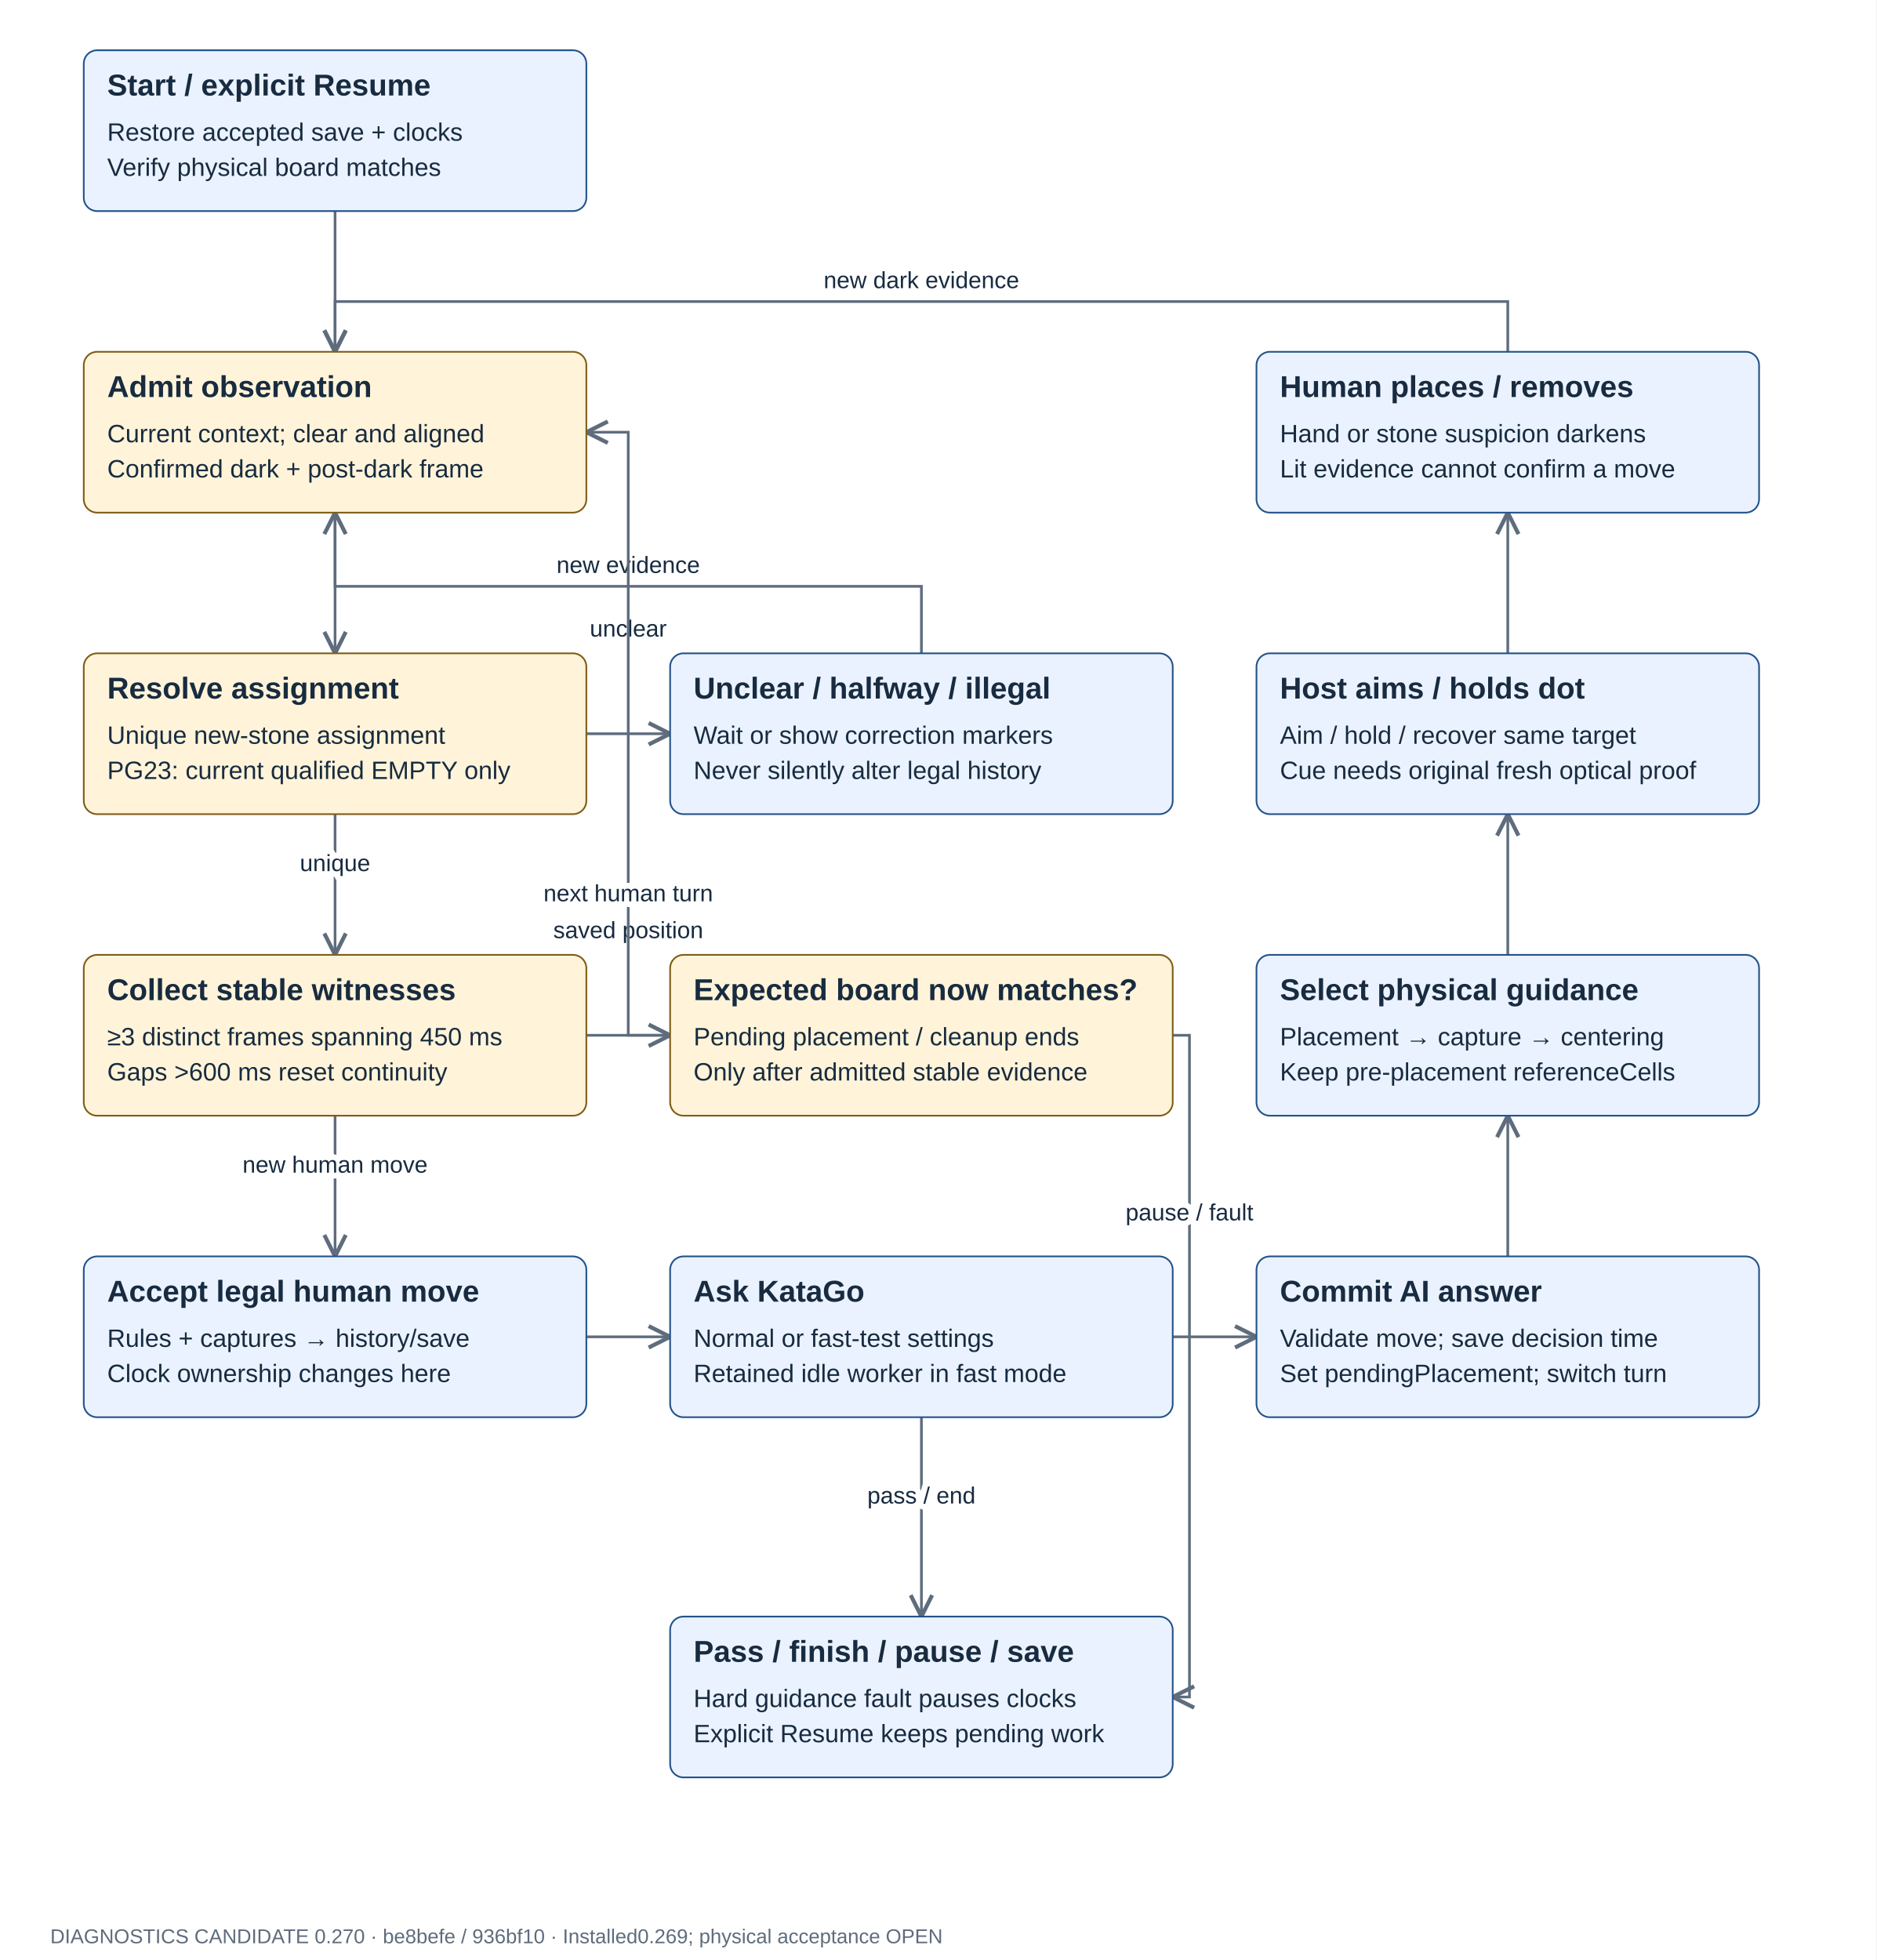
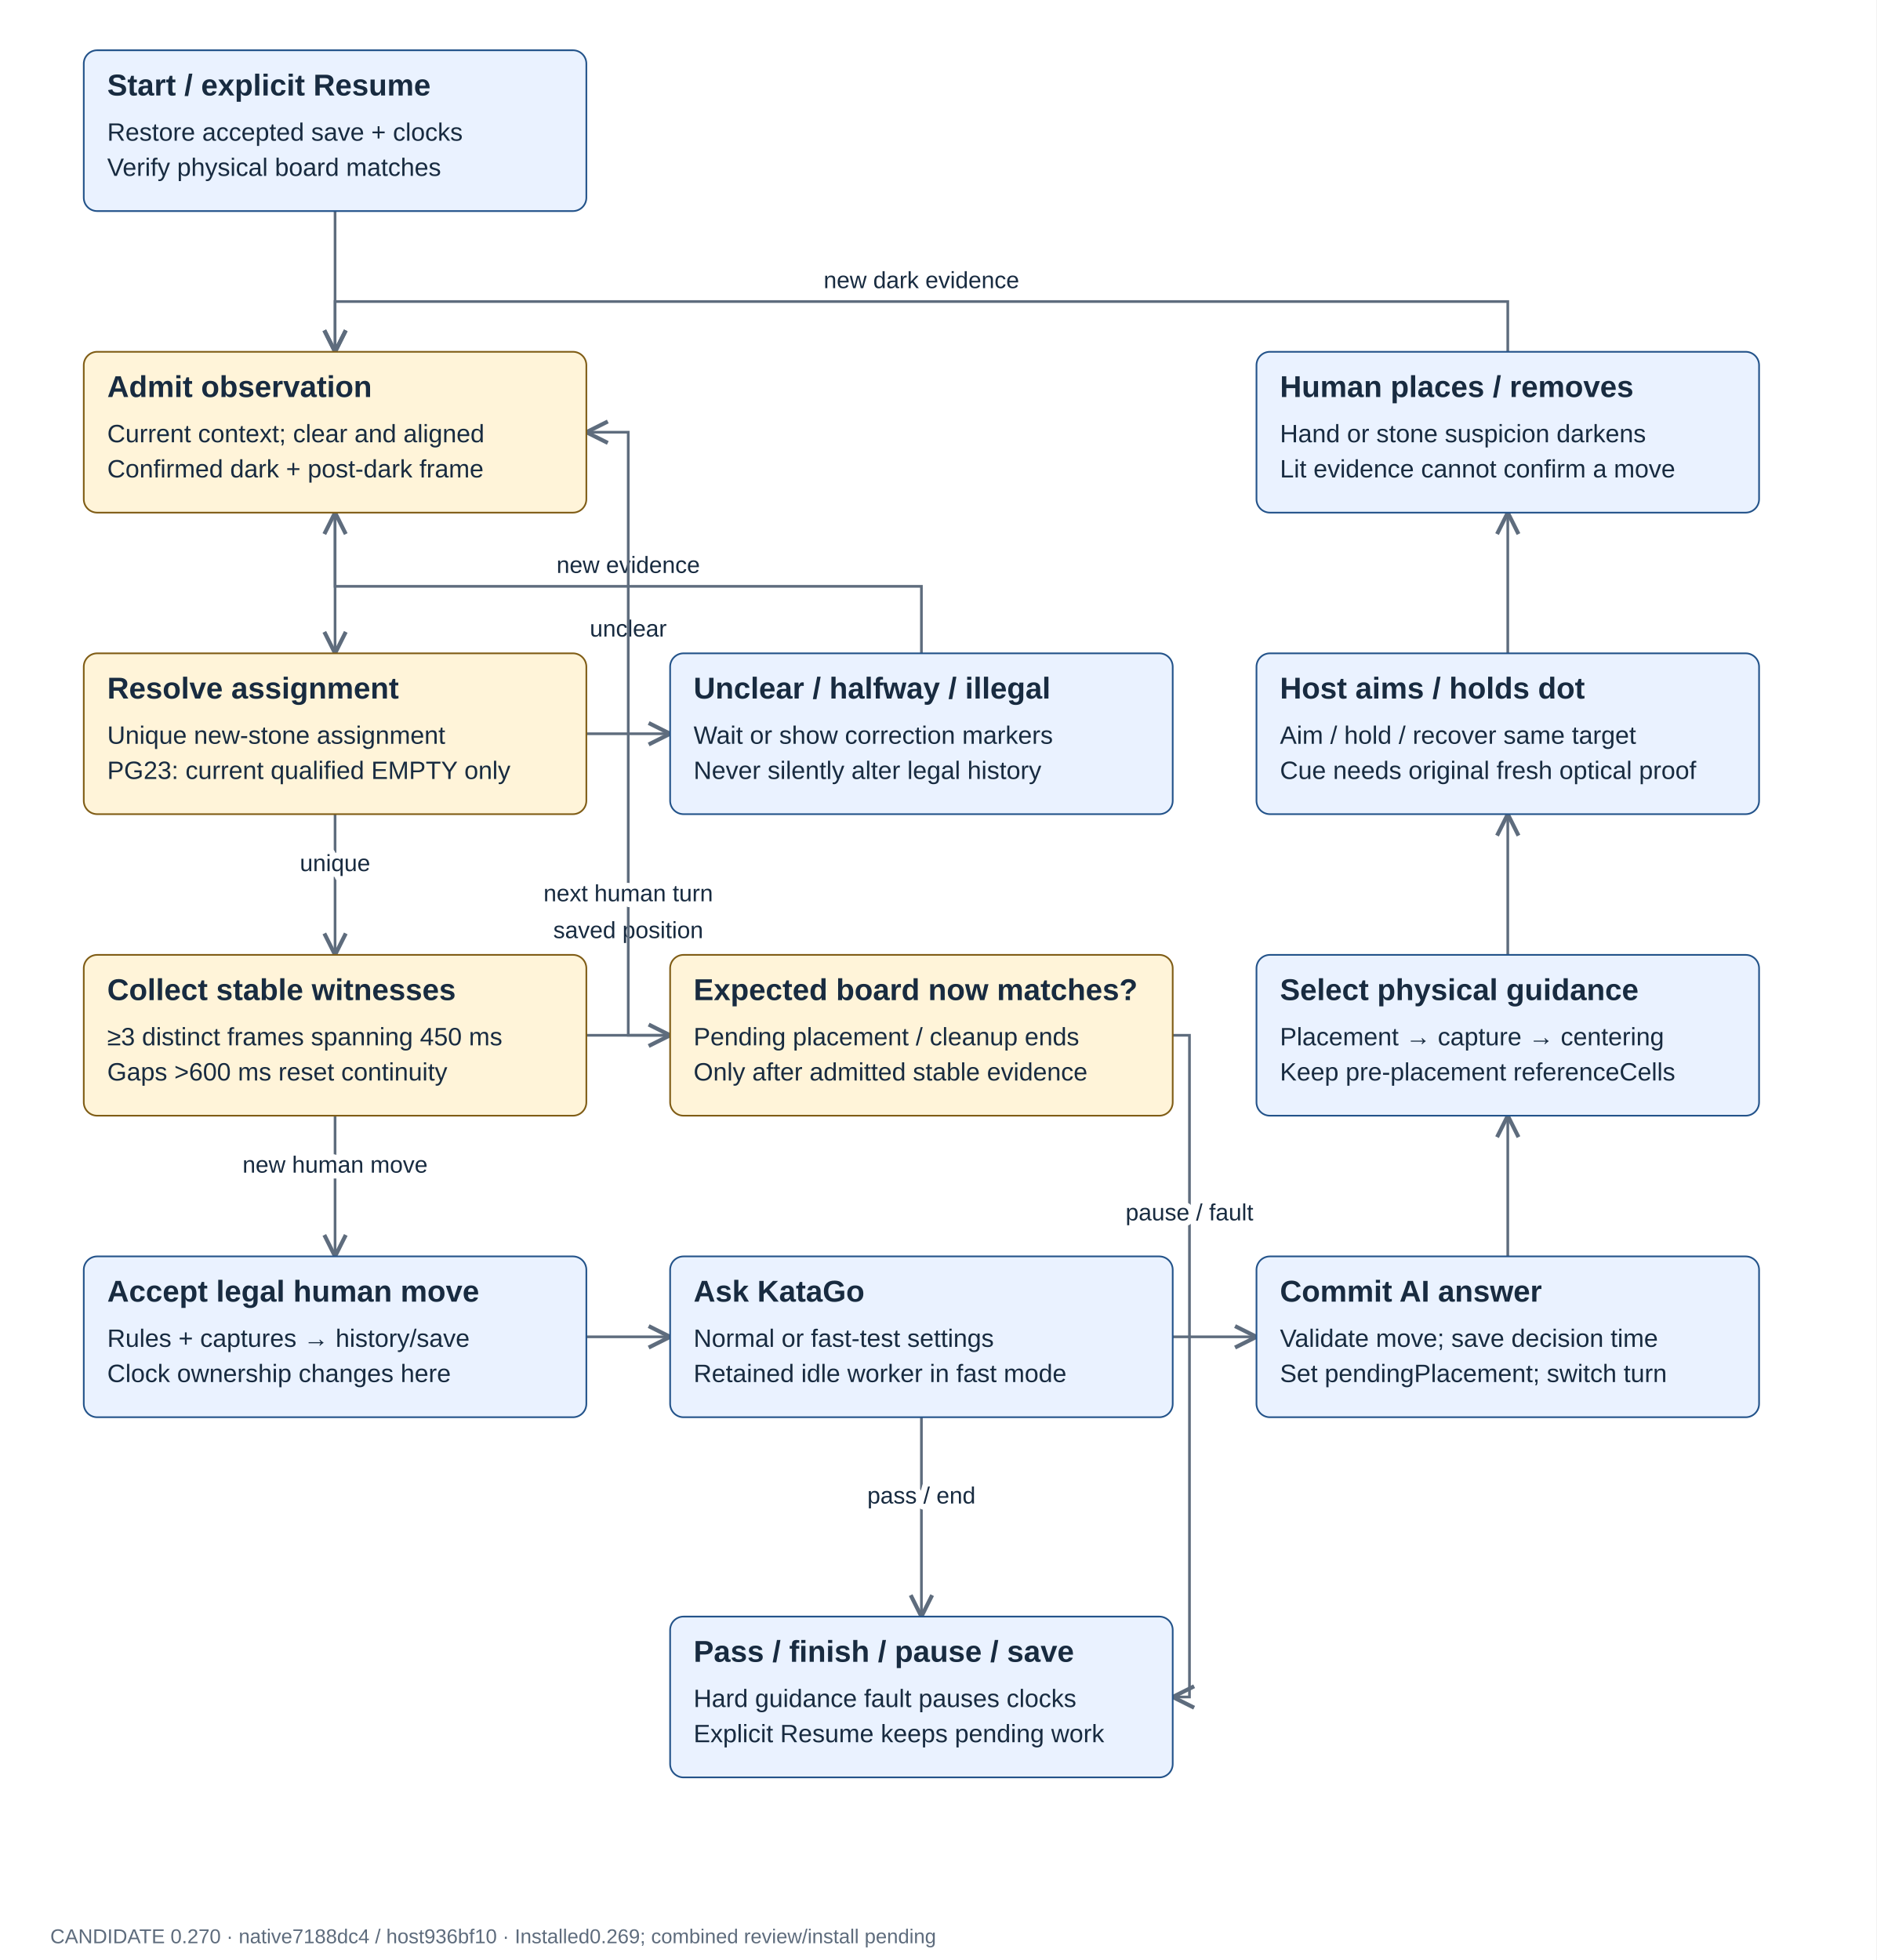
<svg xmlns="http://www.w3.org/2000/svg" viewBox="0 0 1120 1170" width="1120" height="1170" role="img" aria-labelledby="gameplay-title gameplay-desc">
  <defs>
    <marker id="arrow" markerWidth="10" markerHeight="10" refX="9" refY="5" orient="auto-start-reverse">
      <path d="M 1 1 L 9 5 L 1 9" fill="none" stroke="#5e6c7d" stroke-width="1.5" />
    </marker>
  </defs>
  <style>text{font-family:Arial,Helvetica,sans-serif;fill:#182b40}.edge-label{font-size:14px;paint-order:stroke;stroke:#fff;stroke-width:7px;stroke-linejoin:round}.node-title{font-size:18px;font-weight:600}.node-body{font-size:15px}</style>
  <rect width="100%" height="100%" fill="#fff" />
  <polyline points="200.0,126.0 200.0,210.0" fill="none" stroke="#5e6c7d" stroke-width="1.6" marker-end="url(#arrow)" />
  <polyline points="200.0,306.0 200.0,390.0" fill="none" stroke="#5e6c7d" stroke-width="1.6" marker-end="url(#arrow)" />
  <polyline points="200.0,486.0 200.0,570.0" fill="none" stroke="#5e6c7d" stroke-width="1.6" marker-end="url(#arrow)" />
  <text class="edge-label" x="200.0" y="520.0" text-anchor="middle">unique</text>
  <polyline points="350.0,438.0 400.0,438.0" fill="none" stroke="#5e6c7d" stroke-width="1.6" marker-end="url(#arrow)" />
  <text class="edge-label" x="375.0" y="380.0" text-anchor="middle">unclear</text>
  <polyline points="550.0,390.0 550,350 200,350 200.0,306.0" fill="none" stroke="#5e6c7d" stroke-width="1.6" marker-end="url(#arrow)" />
  <text class="edge-label" x="375.0" y="342.0" text-anchor="middle">new evidence</text>
  <polyline points="200.0,666.0 200.0,750.0" fill="none" stroke="#5e6c7d" stroke-width="1.6" marker-end="url(#arrow)" />
  <text class="edge-label" x="200.0" y="700.0" text-anchor="middle">new human move</text>
  <polyline points="350.0,618.0 400.0,618.0" fill="none" stroke="#5e6c7d" stroke-width="1.6" marker-end="url(#arrow)" />
  <text class="edge-label" x="375.0" y="560.0" text-anchor="middle">saved position</text>
  <polyline points="350.0,798.0 400.0,798.0" fill="none" stroke="#5e6c7d" stroke-width="1.6" marker-end="url(#arrow)" />
  <polyline points="700.0,798.0 750.0,798.0" fill="none" stroke="#5e6c7d" stroke-width="1.6" marker-end="url(#arrow)" />
  <polyline points="900.0,750.0 900.0,666.0" fill="none" stroke="#5e6c7d" stroke-width="1.6" marker-end="url(#arrow)" />
  <polyline points="900.0,570.0 900.0,486.0" fill="none" stroke="#5e6c7d" stroke-width="1.6" marker-end="url(#arrow)" />
  <polyline points="900.0,390.0 900.0,306.0" fill="none" stroke="#5e6c7d" stroke-width="1.6" marker-end="url(#arrow)" />
  <polyline points="900.0,210.0 900,180 200,180 200.0,210.0" fill="none" stroke="#5e6c7d" stroke-width="1.6" marker-end="url(#arrow)" />
  <text class="edge-label" x="550.0" y="172.0" text-anchor="middle">new dark evidence</text>
  <polyline points="400.0,618.0 375,618 375,258 350.0,258.0" fill="none" stroke="#5e6c7d" stroke-width="1.6" marker-end="url(#arrow)" />
  <text class="edge-label" x="375.0" y="538.0" text-anchor="middle">next human turn</text>
  <polyline points="550.0,846.0 550.0,965.0" fill="none" stroke="#5e6c7d" stroke-width="1.6" marker-end="url(#arrow)" />
  <text class="edge-label" x="550.0" y="897.5" text-anchor="middle">pass / end</text>
  <polyline points="700.0,618.0 710,618 710,1013 700.0,1013.0" fill="none" stroke="#5e6c7d" stroke-width="1.6" marker-end="url(#arrow)" />
  <text class="edge-label" x="710.0" y="728.5" text-anchor="middle">pause / fault</text>
  <g data-node="resume">
    <rect x="50" y="30" width="300" height="96" rx="8" fill="#eaf2ff" stroke="#23538a" />
    <text class="node-title" x="64" y="57">Start / explicit Resume</text>
    <text class="node-body" x="64" y="84">Restore accepted save + clocks</text>
    <text class="node-body" x="64" y="105">Verify physical board matches</text>
  </g>
  <g data-node="observe">
    <rect x="50" y="210" width="300" height="96" rx="8" fill="#fff4d9" stroke="#805d16" />
    <text class="node-title" x="64" y="237">Admit observation</text>
    <text class="node-body" x="64" y="264">Current context; clear and aligned</text>
    <text class="node-body" x="64" y="285">Confirmed dark + post-dark frame</text>
  </g>
  <g data-node="ambiguity">
    <rect x="50" y="390" width="300" height="96" rx="8" fill="#fff4d9" stroke="#805d16" />
    <text class="node-title" x="64" y="417">Resolve assignment</text>
    <text class="node-body" x="64" y="444">Unique new-stone assignment</text>
    <text class="node-body" x="64" y="465">PG23: current qualified EMPTY only</text>
  </g>
  <g data-node="stable">
    <rect x="50" y="570" width="300" height="96" rx="8" fill="#fff4d9" stroke="#805d16" />
    <text class="node-title" x="64" y="597">Collect stable witnesses</text>
    <text class="node-body" x="64" y="624">≥3 distinct frames spanning 450 ms</text>
    <text class="node-body" x="64" y="645">Gaps &gt;600 ms reset continuity</text>
  </g>
  <g data-node="legal">
    <rect x="50" y="750" width="300" height="96" rx="8" fill="#eaf2ff" stroke="#23538a" />
    <text class="node-title" x="64" y="777">Accept legal human move</text>
    <text class="node-body" x="64" y="804">Rules + captures → history/save</text>
    <text class="node-body" x="64" y="825">Clock ownership changes here</text>
  </g>
  <g data-node="ai">
    <rect x="400" y="750" width="300" height="96" rx="8" fill="#eaf2ff" stroke="#23538a" />
    <text class="node-title" x="414" y="777">Ask KataGo</text>
    <text class="node-body" x="414" y="804">Normal or fast-test settings</text>
    <text class="node-body" x="414" y="825">Retained idle worker in fast mode</text>
  </g>
  <g data-node="commit">
    <rect x="750" y="750" width="300" height="96" rx="8" fill="#eaf2ff" stroke="#23538a" />
    <text class="node-title" x="764" y="777">Commit AI answer</text>
    <text class="node-body" x="764" y="804">Validate move; save decision time</text>
    <text class="node-body" x="764" y="825">Set pendingPlacement; switch turn</text>
  </g>
  <g data-node="request">
    <rect x="750" y="570" width="300" height="96" rx="8" fill="#eaf2ff" stroke="#23538a" />
    <text class="node-title" x="764" y="597">Select physical guidance</text>
    <text class="node-body" x="764" y="624">Placement → capture → centering</text>
    <text class="node-body" x="764" y="645">Keep pre-placement referenceCells</text>
  </g>
  <g data-node="aim">
    <rect x="750" y="390" width="300" height="96" rx="8" fill="#eaf2ff" stroke="#23538a" />
    <text class="node-title" x="764" y="417">Host aims / holds dot</text>
    <text class="node-body" x="764" y="444">Aim / hold / recover same target</text>
    <text class="node-body" x="764" y="465">Cue needs original fresh optical proof</text>
  </g>
  <g data-node="human">
    <rect x="750" y="210" width="300" height="96" rx="8" fill="#eaf2ff" stroke="#23538a" />
    <text class="node-title" x="764" y="237">Human places / removes</text>
    <text class="node-body" x="764" y="264">Hand or stone suspicion darkens</text>
    <text class="node-body" x="764" y="285">Lit evidence cannot confirm a move</text>
  </g>
  <g data-node="match">
    <rect x="400" y="570" width="300" height="96" rx="8" fill="#fff4d9" stroke="#805d16" />
    <text class="node-title" x="414" y="597">Expected board now matches?</text>
    <text class="node-body" x="414" y="624">Pending placement / cleanup ends</text>
    <text class="node-body" x="414" y="645">Only after admitted stable evidence</text>
  </g>
  <g data-node="wait">
    <rect x="400" y="390" width="300" height="96" rx="8" fill="#eaf2ff" stroke="#23538a" />
    <text class="node-title" x="414" y="417">Unclear / halfway / illegal</text>
    <text class="node-body" x="414" y="444">Wait or show correction markers</text>
    <text class="node-body" x="414" y="465">Never silently alter legal history</text>
  </g>
  <g data-node="end">
    <rect x="400" y="965" width="300" height="96" rx="8" fill="#eaf2ff" stroke="#23538a" />
    <text class="node-title" x="414" y="992">Pass / finish / pause / save</text>
    <text class="node-body" x="414" y="1019">Hard guidance fault pauses clocks</text>
    <text class="node-body" x="414" y="1040">Explicit Resume keeps pending work</text>
  </g>
-   <text x="30" y="1160" style="font-size:12px;fill:#5e6c7d">DIAGNOSTICS CANDIDATE 0.270 · be8befe / 936bf10 · Installed0.269; physical acceptance OPEN</text>
+   <text x="30" y="1160" style="font-size:12px;fill:#5e6c7d">CANDIDATE 0.270 · native7188dc4 / host936bf10 · Installed0.269; combined review/install pending</text>
</svg>
